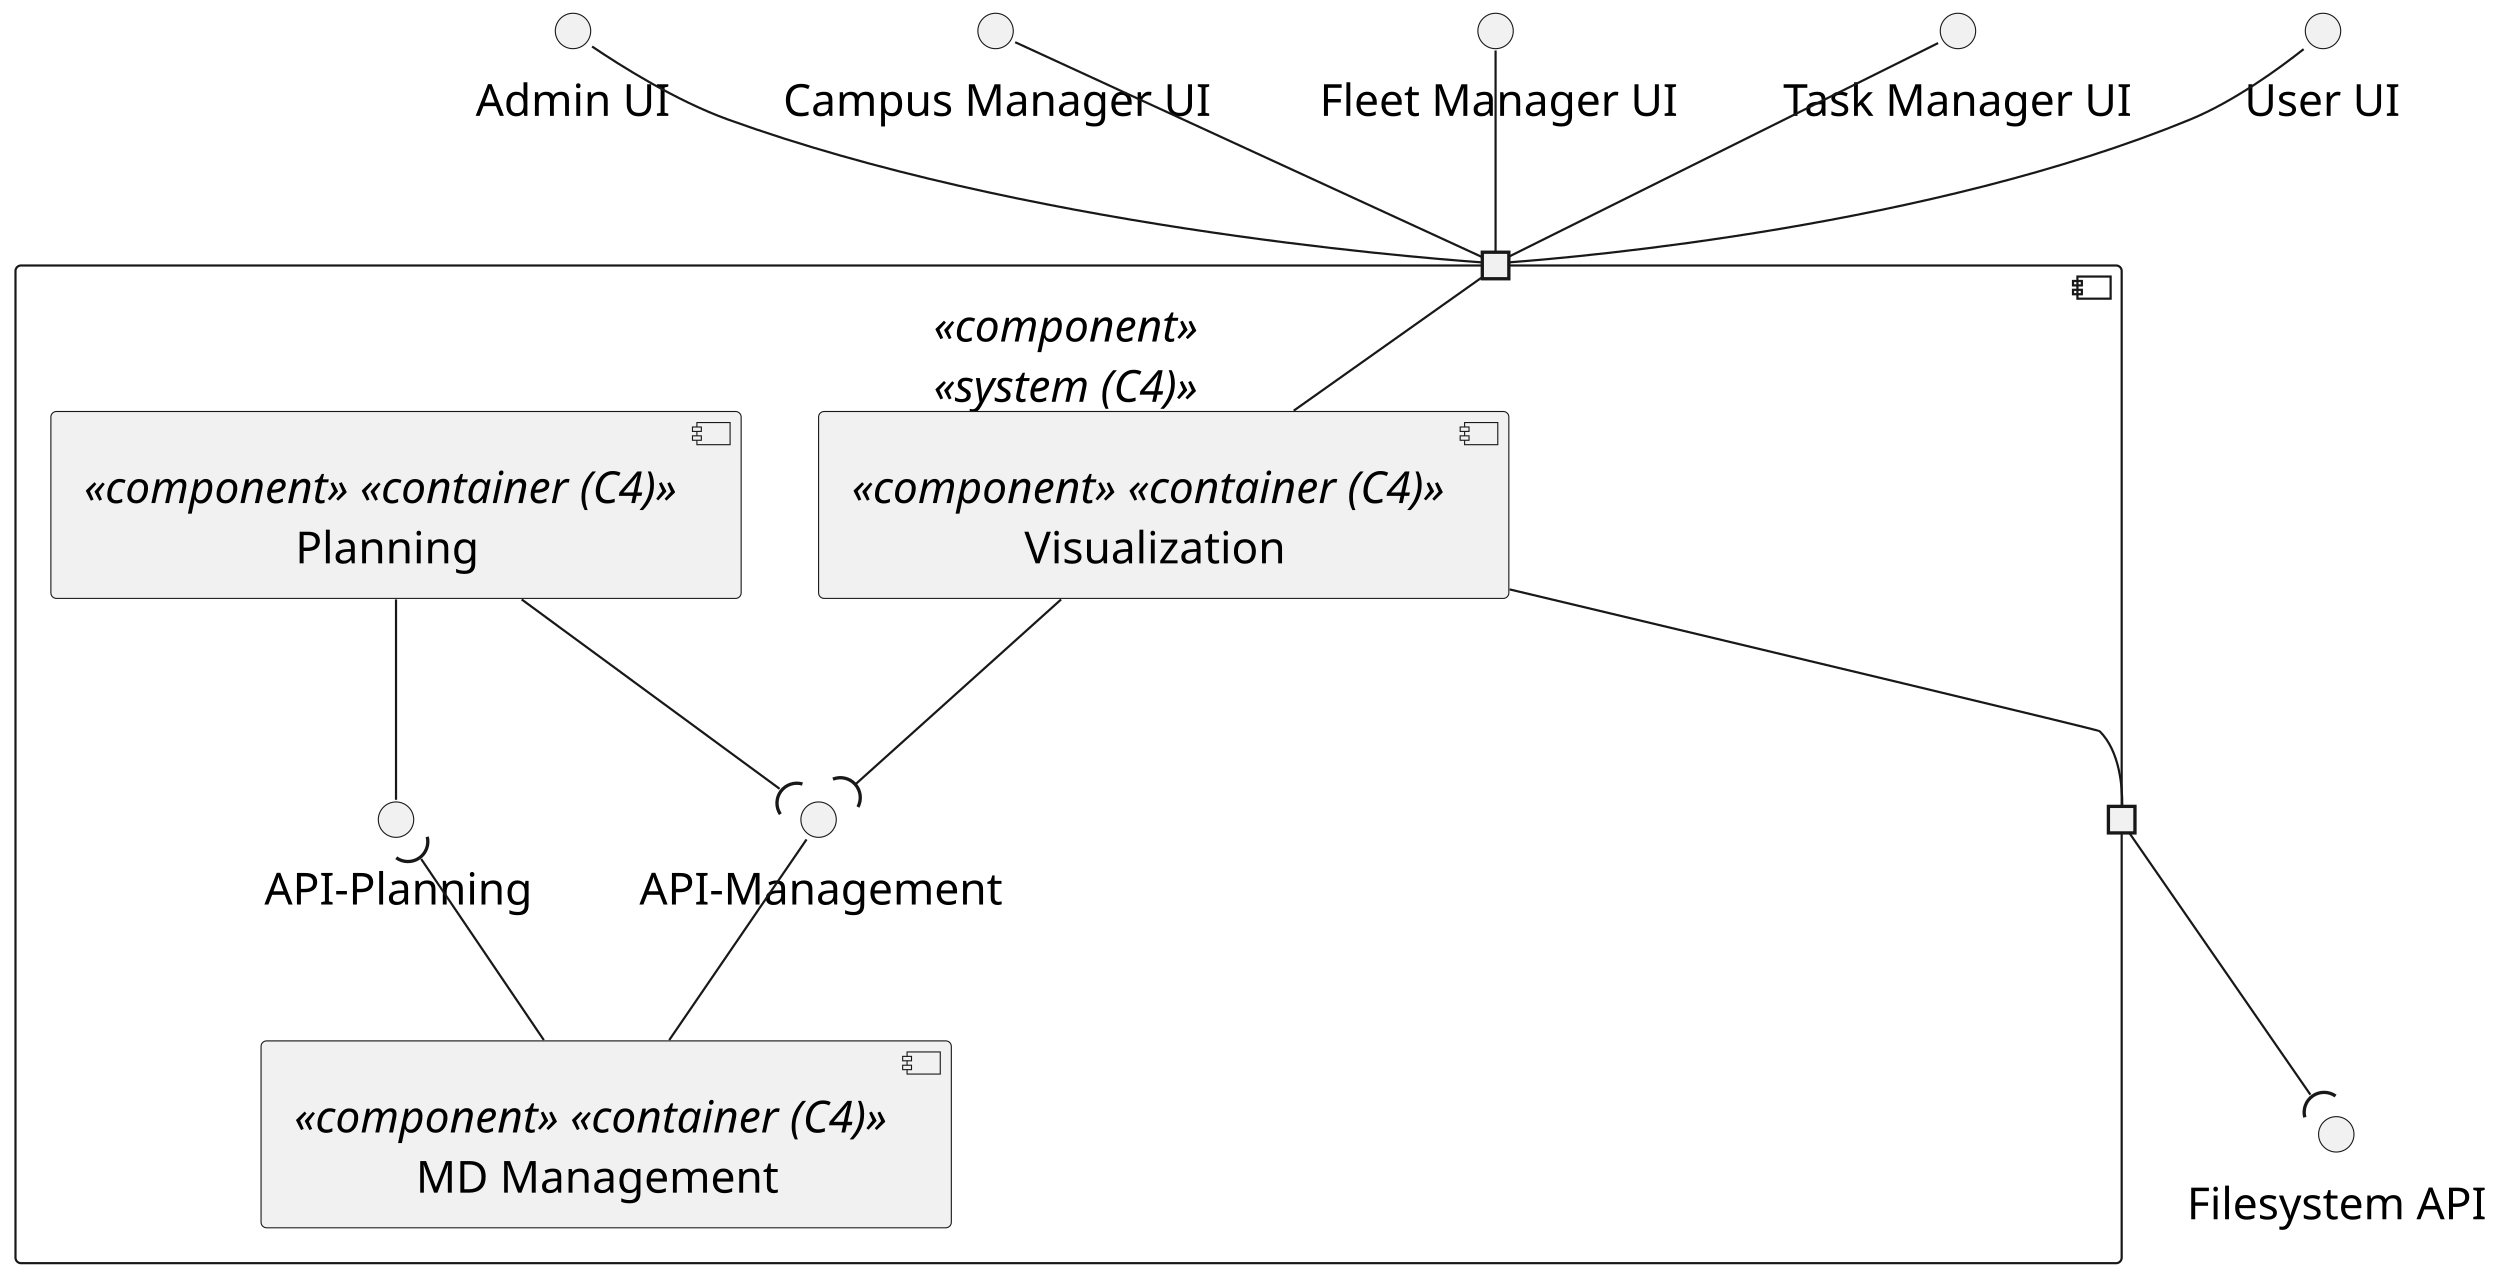
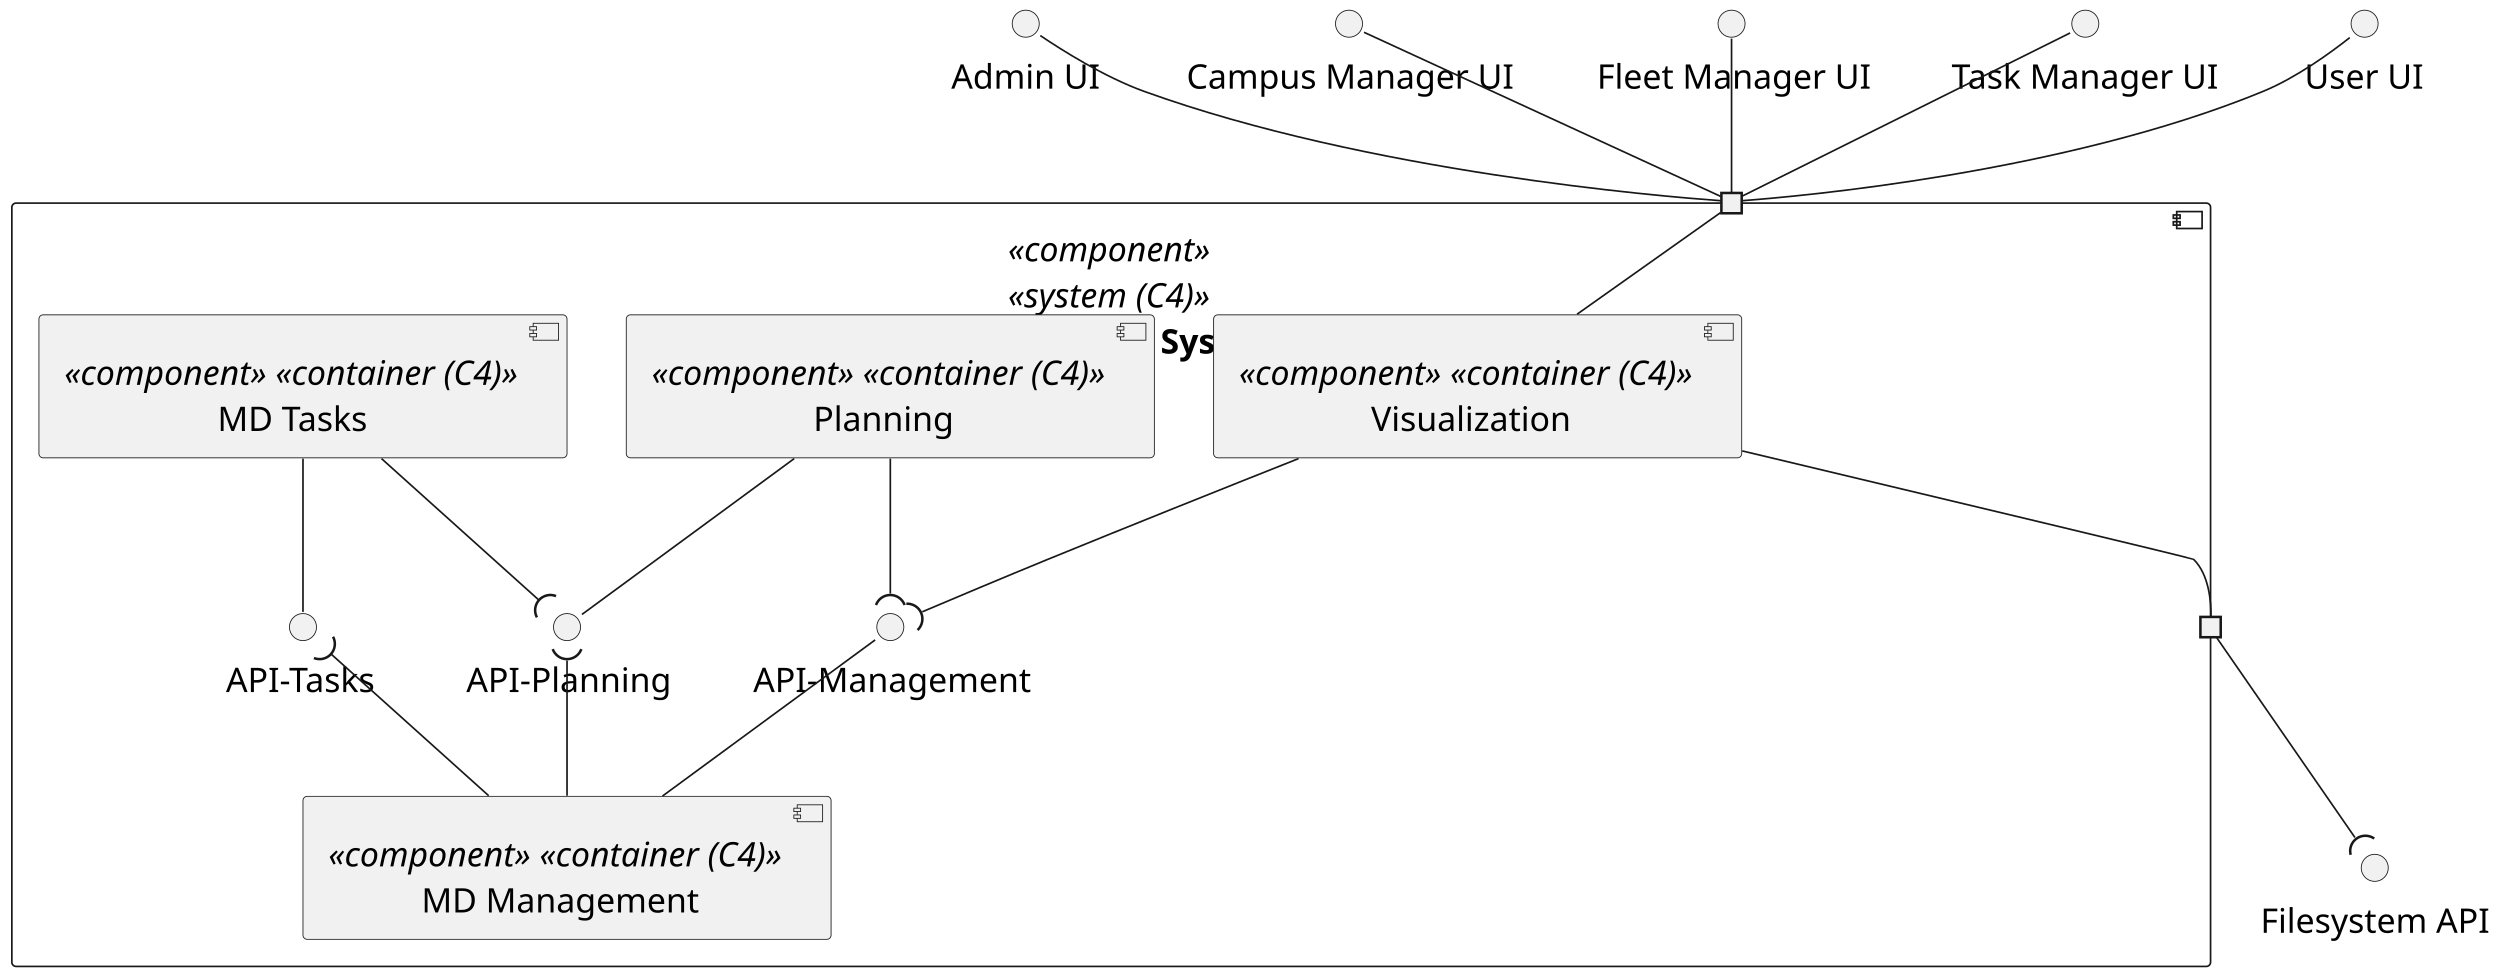
- <svg xmlns="http://www.w3.org/2000/svg" contentStyleType="text/css" height="576px" preserveAspectRatio="none" style="width:1130px;height:576px;background:#FFFFFF;" version="1.1" viewBox="0 0 1130 576" width="1130px" zoomAndPan="magnify">
+ <svg xmlns="http://www.w3.org/2000/svg" contentStyleType="text/css" height="576px" preserveAspectRatio="none" style="width:1477px;height:576px;background:#FFFFFF;" version="1.1" viewBox="0 0 1477 576" width="1477px" zoomAndPan="magnify">
  <defs />
  <g>
    <g id="cluster_RobDroneGo System">
-       <rect fill="none" height="450.96" rx="2.5" ry="2.5" style="stroke:#181818;stroke-width:1.0;" width="952" x="7" y="120" />
-       <rect fill="none" height="10" style="stroke:#181818;stroke-width:1.0;" width="15" x="939" y="125" />
-       <rect fill="none" height="2" style="stroke:#181818;stroke-width:1.0;" width="4" x="937" y="127" />
-       <rect fill="none" height="2" style="stroke:#181818;stroke-width:1.0;" width="4" x="937" y="131" />
-       <text fill="#000000" font-family="sans-serif" font-size="20" font-style="italic" lengthAdjust="spacing" textLength="122" x="422" y="154.38">«component»</text>
-       <text fill="#000000" font-family="sans-serif" font-size="20" font-style="italic" lengthAdjust="spacing" textLength="122" x="422" y="181.62">«system (C4)»</text>
-       <text fill="#000000" font-family="sans-serif" font-size="20" font-weight="bold" lengthAdjust="spacing" textLength="204" x="381" y="208.86">RobDroneGo System</text>
+       <rect fill="none" height="450.96" rx="2.5" ry="2.5" style="stroke:#181818;stroke-width:1.0;" width="1299" x="7" y="120" />
+       <rect fill="none" height="10" style="stroke:#181818;stroke-width:1.0;" width="15" x="1286" y="125" />
+       <rect fill="none" height="2" style="stroke:#181818;stroke-width:1.0;" width="4" x="1284" y="127" />
+       <rect fill="none" height="2" style="stroke:#181818;stroke-width:1.0;" width="4" x="1284" y="131" />
+       <text fill="#000000" font-family="sans-serif" font-size="20" font-style="italic" lengthAdjust="spacing" textLength="122" x="595.5" y="154.38">«component»</text>
+       <text fill="#000000" font-family="sans-serif" font-size="20" font-style="italic" lengthAdjust="spacing" textLength="122" x="595.5" y="181.62">«system (C4)»</text>
+       <text fill="#000000" font-family="sans-serif" font-size="20" font-weight="bold" lengthAdjust="spacing" textLength="204" x="554.5" y="208.86">RobDroneGo System</text>
    </g>
-     <text fill="#000000" font-family="sans-serif" font-size="20" lengthAdjust="spacing" textLength="5" x="673.5" y="96.14"> </text>
-     <rect fill="#F1F1F1" height="12" style="stroke:#181818;stroke-width:1.5;" width="12" x="670" y="114" />
-     <text fill="#000000" font-family="sans-serif" font-size="20" lengthAdjust="spacing" textLength="5" x="956.5" y="397.86"> </text>
-     <rect fill="#F1F1F1" height="12" style="stroke:#181818;stroke-width:1.5;" width="12" x="953" y="364.48" />
+     <text fill="#000000" font-family="sans-serif" font-size="20" lengthAdjust="spacing" textLength="5" x="1020.5" y="96.14"> </text>
+     <rect fill="#F1F1F1" height="12" style="stroke:#181818;stroke-width:1.5;" width="12" x="1017" y="114" />
+     <text fill="#000000" font-family="sans-serif" font-size="20" lengthAdjust="spacing" textLength="5" x="1303.5" y="397.86"> </text>
+     <rect fill="#F1F1F1" height="12" style="stroke:#181818;stroke-width:1.5;" width="12" x="1300" y="364.48" />
    <g id="elem_API">
-       <ellipse cx="370" cy="370.48" fill="#F1F1F1" rx="8" ry="8" style="stroke:#181818;stroke-width:0.5;" />
-       <text fill="#000000" font-family="sans-serif" font-size="20" lengthAdjust="spacing" textLength="162" x="289" y="408.86">API-Management</text>
+       <ellipse cx="526" cy="370.48" fill="#F1F1F1" rx="8" ry="8" style="stroke:#181818;stroke-width:0.5;" />
+       <text fill="#000000" font-family="sans-serif" font-size="20" lengthAdjust="spacing" textLength="162" x="445" y="408.86">API-Management</text>
    </g>
    <g id="elem_PAPI">
+       <ellipse cx="335" cy="370.48" fill="#F1F1F1" rx="8" ry="8" style="stroke:#181818;stroke-width:0.5;" />
+       <text fill="#000000" font-family="sans-serif" font-size="20" lengthAdjust="spacing" textLength="119" x="275.5" y="408.86">API-Planning</text>
+     </g>
+     <g id="elem_TAPI">
      <ellipse cx="179" cy="370.48" fill="#F1F1F1" rx="8" ry="8" style="stroke:#181818;stroke-width:0.5;" />
-       <text fill="#000000" font-family="sans-serif" font-size="20" lengthAdjust="spacing" textLength="119" x="119.5" y="408.86">API-Planning</text>
+       <text fill="#000000" font-family="sans-serif" font-size="20" lengthAdjust="spacing" textLength="91" x="133.5" y="408.86">API-Tasks</text>
    </g>
    <g id="elem_V">
+       <rect fill="#F1F1F1" height="84.48" rx="2.5" ry="2.5" style="stroke:#181818;stroke-width:0.5;" width="312" x="717" y="186" />
+       <rect fill="#F1F1F1" height="10" style="stroke:#181818;stroke-width:0.5;" width="15" x="1009" y="191" />
+       <rect fill="#F1F1F1" height="2" style="stroke:#181818;stroke-width:0.5;" width="4" x="1007" y="193" />
+       <rect fill="#F1F1F1" height="2" style="stroke:#181818;stroke-width:0.5;" width="4" x="1007" y="197" />
+       <text fill="#000000" font-family="sans-serif" font-size="20" font-style="italic" lengthAdjust="spacing" textLength="272" x="732" y="227.38">«component» «container (C4)»</text>
+       <text fill="#000000" font-family="sans-serif" font-size="20" lengthAdjust="spacing" textLength="116" x="810" y="254.62">Visualization</text>
+     </g>
+     <g id="elem_MDM">
+       <rect fill="#F1F1F1" height="84.48" rx="2.5" ry="2.5" style="stroke:#181818;stroke-width:0.5;" width="312" x="179" y="470.48" />
+       <rect fill="#F1F1F1" height="10" style="stroke:#181818;stroke-width:0.5;" width="15" x="471" y="475.48" />
+       <rect fill="#F1F1F1" height="2" style="stroke:#181818;stroke-width:0.5;" width="4" x="469" y="477.48" />
+       <rect fill="#F1F1F1" height="2" style="stroke:#181818;stroke-width:0.5;" width="4" x="469" y="481.48" />
+       <text fill="#000000" font-family="sans-serif" font-size="20" font-style="italic" lengthAdjust="spacing" textLength="272" x="194" y="511.86">«component» «container (C4)»</text>
+       <text fill="#000000" font-family="sans-serif" font-size="20" lengthAdjust="spacing" textLength="162" x="249" y="539.1">MD Management</text>
+     </g>
+     <g id="elem_P">
      <rect fill="#F1F1F1" height="84.48" rx="2.5" ry="2.5" style="stroke:#181818;stroke-width:0.5;" width="312" x="370" y="186" />
      <rect fill="#F1F1F1" height="10" style="stroke:#181818;stroke-width:0.5;" width="15" x="662" y="191" />
      <rect fill="#F1F1F1" height="2" style="stroke:#181818;stroke-width:0.5;" width="4" x="660" y="193" />
      <rect fill="#F1F1F1" height="2" style="stroke:#181818;stroke-width:0.5;" width="4" x="660" y="197" />
      <text fill="#000000" font-family="sans-serif" font-size="20" font-style="italic" lengthAdjust="spacing" textLength="272" x="385" y="227.38">«component» «container (C4)»</text>
-       <text fill="#000000" font-family="sans-serif" font-size="20" lengthAdjust="spacing" textLength="116" x="463" y="254.62">Visualization</text>
+       <text fill="#000000" font-family="sans-serif" font-size="20" lengthAdjust="spacing" textLength="81" x="480.5" y="254.62">Planning</text>
    </g>
-     <g id="elem_MDM">
-       <rect fill="#F1F1F1" height="84.48" rx="2.5" ry="2.5" style="stroke:#181818;stroke-width:0.5;" width="312" x="118" y="470.48" />
-       <rect fill="#F1F1F1" height="10" style="stroke:#181818;stroke-width:0.5;" width="15" x="410" y="475.48" />
-       <rect fill="#F1F1F1" height="2" style="stroke:#181818;stroke-width:0.5;" width="4" x="408" y="477.48" />
-       <rect fill="#F1F1F1" height="2" style="stroke:#181818;stroke-width:0.5;" width="4" x="408" y="481.48" />
-       <text fill="#000000" font-family="sans-serif" font-size="20" font-style="italic" lengthAdjust="spacing" textLength="272" x="133" y="511.86">«component» «container (C4)»</text>
-       <text fill="#000000" font-family="sans-serif" font-size="20" lengthAdjust="spacing" textLength="162" x="188" y="539.1">MD Management</text>
-     </g>
-     <g id="elem_P">
+     <g id="elem_MDT">
      <rect fill="#F1F1F1" height="84.48" rx="2.5" ry="2.5" style="stroke:#181818;stroke-width:0.5;" width="312" x="23" y="186" />
      <rect fill="#F1F1F1" height="10" style="stroke:#181818;stroke-width:0.5;" width="15" x="315" y="191" />
      <rect fill="#F1F1F1" height="2" style="stroke:#181818;stroke-width:0.5;" width="4" x="313" y="193" />
      <rect fill="#F1F1F1" height="2" style="stroke:#181818;stroke-width:0.5;" width="4" x="313" y="197" />
      <text fill="#000000" font-family="sans-serif" font-size="20" font-style="italic" lengthAdjust="spacing" textLength="272" x="38" y="227.38">«component» «container (C4)»</text>
-       <text fill="#000000" font-family="sans-serif" font-size="20" lengthAdjust="spacing" textLength="81" x="133.5" y="254.62">Planning</text>
+       <text fill="#000000" font-family="sans-serif" font-size="20" lengthAdjust="spacing" textLength="91" x="128.5" y="254.62">MD Tasks</text>
    </g>
    <g id="elem_AUI">
-       <ellipse cx="259" cy="14" fill="#F1F1F1" rx="8" ry="8" style="stroke:#181818;stroke-width:0.5;" />
-       <text fill="#000000" font-family="sans-serif" font-size="20" lengthAdjust="spacing" textLength="88" x="215" y="52.38">Admin UI</text>
+       <ellipse cx="606" cy="14" fill="#F1F1F1" rx="8" ry="8" style="stroke:#181818;stroke-width:0.5;" />
+       <text fill="#000000" font-family="sans-serif" font-size="20" lengthAdjust="spacing" textLength="88" x="562" y="52.38">Admin UI</text>
    </g>
    <g id="elem_CUI">
-       <ellipse cx="450" cy="14" fill="#F1F1F1" rx="8" ry="8" style="stroke:#181818;stroke-width:0.5;" />
-       <text fill="#000000" font-family="sans-serif" font-size="20" lengthAdjust="spacing" textLength="192" x="354" y="52.38">Campus Manager UI</text>
+       <ellipse cx="797" cy="14" fill="#F1F1F1" rx="8" ry="8" style="stroke:#181818;stroke-width:0.5;" />
+       <text fill="#000000" font-family="sans-serif" font-size="20" lengthAdjust="spacing" textLength="192" x="701" y="52.38">Campus Manager UI</text>
    </g>
    <g id="elem_FUI">
-       <ellipse cx="676" cy="14" fill="#F1F1F1" rx="8" ry="8" style="stroke:#181818;stroke-width:0.5;" />
-       <text fill="#000000" font-family="sans-serif" font-size="20" lengthAdjust="spacing" textLength="159" x="596.5" y="52.38">Fleet Manager UI</text>
+       <ellipse cx="1023" cy="14" fill="#F1F1F1" rx="8" ry="8" style="stroke:#181818;stroke-width:0.5;" />
+       <text fill="#000000" font-family="sans-serif" font-size="20" lengthAdjust="spacing" textLength="159" x="943.5" y="52.38">Fleet Manager UI</text>
    </g>
    <g id="elem_TUI">
-       <ellipse cx="885" cy="14" fill="#F1F1F1" rx="8" ry="8" style="stroke:#181818;stroke-width:0.5;" />
-       <text fill="#000000" font-family="sans-serif" font-size="20" lengthAdjust="spacing" textLength="158" x="806" y="52.38">Task Manager UI</text>
+       <ellipse cx="1232" cy="14" fill="#F1F1F1" rx="8" ry="8" style="stroke:#181818;stroke-width:0.5;" />
+       <text fill="#000000" font-family="sans-serif" font-size="20" lengthAdjust="spacing" textLength="158" x="1153" y="52.38">Task Manager UI</text>
    </g>
    <g id="elem_UUI">
-       <ellipse cx="1050" cy="14" fill="#F1F1F1" rx="8" ry="8" style="stroke:#181818;stroke-width:0.5;" />
-       <text fill="#000000" font-family="sans-serif" font-size="20" lengthAdjust="spacing" textLength="71" x="1014.5" y="52.38">User UI</text>
+       <ellipse cx="1397" cy="14" fill="#F1F1F1" rx="8" ry="8" style="stroke:#181818;stroke-width:0.5;" />
+       <text fill="#000000" font-family="sans-serif" font-size="20" lengthAdjust="spacing" textLength="71" x="1361.5" y="52.38">User UI</text>
    </g>
    <g id="elem_FS">
-       <ellipse cx="1056" cy="512.72" fill="#F1F1F1" rx="8" ry="8" style="stroke:#181818;stroke-width:0.5;" />
-       <text fill="#000000" font-family="sans-serif" font-size="20" lengthAdjust="spacing" textLength="135" x="988.5" y="551.1">Filesystem API</text>
+       <ellipse cx="1403" cy="512.72" fill="#F1F1F1" rx="8" ry="8" style="stroke:#181818;stroke-width:0.5;" />
+       <text fill="#000000" font-family="sans-serif" font-size="20" lengthAdjust="spacing" textLength="135" x="1335.5" y="551.1">Filesystem API</text>
    </g>
    <g id="link_V_P1">
-       <path d="M584.75,185.63 C617.62,162.35 654.86,135.97 669.55,125.57 " fill="none" id="V-P1" style="stroke:#181818;stroke-width:1.0;" />
+       <path d="M931.75,185.63 C964.62,162.35 1001.86,135.97 1016.55,125.57 " fill="none" id="V-P1" style="stroke:#181818;stroke-width:1.0;" />
    </g>
    <g id="link_V_P2">
-       <path d="M682.29,266.4 C802.53,295.03 948.37,329.86 949,330.48 C958.17,339.5 959.32,355.7 959.25,364.1 " fill="none" id="V-P2" style="stroke:#181818;stroke-width:1.0;" />
+       <path d="M1029.29,266.4 C1149.53,295.03 1295.37,329.86 1296,330.48 C1305.17,339.5 1306.32,355.7 1306.25,364.1 " fill="none" id="V-P2" style="stroke:#181818;stroke-width:1.0;" />
    </g>
    <g id="link_API_MDM">
-       <path d="M364.56,379.42 C352.82,396.57 324.39,438.11 302.49,470.11 " fill="none" id="API-MDM" style="stroke:#181818;stroke-width:1.0;" />
+       <path d="M517.04,378.06 C494.92,394.3 436.22,437.4 391.41,470.3 " fill="none" id="API-MDM" style="stroke:#181818;stroke-width:1.0;" />
    </g>
    <g id="link_V_API">
-       <path d="M479.62,270.94 C448.36,299.04 408.94,334.47 386.91,354.28 " fill="none" id="V-to-API" style="stroke:#181818;stroke-width:1.0;" />
-       <path d="M387.791,364.755 A9,9 0 0 0 376.488 352.171" fill="none" style="stroke:#181818;stroke-width:1.5;" />
+       <path d="M767.17,270.94 C721.51,289.05 667.55,310.63 619,330.48 C593.25,341.01 563.63,353.5 544.87,361.45 " fill="none" id="V-to-API" style="stroke:#181818;stroke-width:1.0;" />
+       <path d="M542.104,372.237 A9,9 0 0 0 535.481 356.673" fill="none" style="stroke:#181818;stroke-width:1.5;" />
    </g>
    <g id="link_P_API">
-       <path d="M235.79,270.94 C275.57,300.15 326.14,337.28 352.39,356.55 " fill="none" id="P-to-API" style="stroke:#181818;stroke-width:1.0;" />
-       <path d="M362.713,354.371 A9,9 0 0 0 352.704 368.006" fill="none" style="stroke:#181818;stroke-width:1.5;" />
+       <path d="M526,270.94 C526,297.41 526,330.4 526,350.7 " fill="none" id="P-to-API" style="stroke:#181818;stroke-width:1.0;" />
+       <path d="M534.457,357.442 A9,9 0 0 0 517.543 357.442" fill="none" style="stroke:#181818;stroke-width:1.5;" />
    </g>
    <g id="link_P_PAPI">
-       <path d="M179,270.94 C179,302.91 179,344.37 179,361.52 " fill="none" id="P-PAPI" style="stroke:#181818;stroke-width:1.0;" />
+       <path d="M469.21,270.94 C424.35,303.88 365.76,346.9 343.81,363.01 " fill="none" id="P-PAPI" style="stroke:#181818;stroke-width:1.0;" />
    </g>
    <g id="link_PAPI_MDM">
-       <path d="M190.38,388.28 C204,408.38 227.27,442.74 245.81,470.11 " fill="none" id="PAPI-backto-MDM" style="stroke:#181818;stroke-width:1.0;" />
-       <path d="M179.097,387.706 A9,9 0 0 0 193.111 378.235" fill="none" style="stroke:#181818;stroke-width:1.5;" />
+       <path d="M335,390.25 C335,410.57 335,443.61 335,470.11 " fill="none" id="PAPI-backto-MDM" style="stroke:#181818;stroke-width:1.0;" />
+       <path d="M326.543,383.498 A9,9 0 0 0 343.457 383.498" fill="none" style="stroke:#181818;stroke-width:1.5;" />
+     </g>
+     <g id="link_MDT_TAPI">
+       <path d="M179,270.94 C179,302.91 179,344.37 179,361.52 " fill="none" id="MDT-TAPI" style="stroke:#181818;stroke-width:1.0;" />
+     </g>
+     <g id="link_TAPI_MDM">
+       <path d="M195.89,386.67 C217.95,406.49 257.43,441.99 288.71,470.11 " fill="none" id="TAPI-backto-MDM" style="stroke:#181818;stroke-width:1.0;" />
+       <path d="M185.468,388.769 A9,9 0 0 0 196.772 376.185" fill="none" style="stroke:#181818;stroke-width:1.5;" />
+     </g>
+     <g id="link_MDT_PAPI">
+       <path d="M225.38,270.94 C256.64,299.04 296.06,334.47 318.09,354.28 " fill="none" id="MDT-to-PAPI" style="stroke:#181818;stroke-width:1.0;" />
+       <path d="M328.512,352.171 A9,9 0 0 0 317.209 364.755" fill="none" style="stroke:#181818;stroke-width:1.5;" />
    </g>
    <g id="link_AUI_P1">
-       <path d="M267.62,21.02 C280.41,29.67 305.45,45.49 329,54 C461,101.7 634.51,116.07 669.64,118.58 " fill="none" id="AUI-P1" style="stroke:#181818;stroke-width:1.0;" />
+       <path d="M614.62,21.02 C627.41,29.67 652.45,45.49 676,54 C808,101.7 981.51,116.07 1016.64,118.58 " fill="none" id="AUI-P1" style="stroke:#181818;stroke-width:1.0;" />
    </g>
    <g id="link_CUI_P1">
-       <path d="M458.86,19.08 C495.91,36.13 637.98,101.51 669.7,116.1 " fill="none" id="CUI-P1" style="stroke:#181818;stroke-width:1.0;" />
+       <path d="M805.86,19.08 C842.91,36.13 984.98,101.51 1016.7,116.1 " fill="none" id="CUI-P1" style="stroke:#181818;stroke-width:1.0;" />
    </g>
    <g id="link_FUI_P1">
-       <path d="M676,22.82 C676,43.04 676,96.66 676,113.72 " fill="none" id="FUI-P1" style="stroke:#181818;stroke-width:1.0;" />
+       <path d="M1023,22.82 C1023,43.04 1023,96.66 1023,113.72 " fill="none" id="FUI-P1" style="stroke:#181818;stroke-width:1.0;" />
    </g>
    <g id="link_TUI_P1">
-       <path d="M876.02,19.47 C840.7,37.04 711.86,101.16 682.14,115.94 " fill="none" id="TUI-P1" style="stroke:#181818;stroke-width:1.0;" />
+       <path d="M1223.02,19.47 C1187.7,37.04 1058.86,101.16 1029.14,115.94 " fill="none" id="TUI-P1" style="stroke:#181818;stroke-width:1.0;" />
    </g>
    <g id="link_UUI_P1">
-       <path d="M1041.24,22.22 C1030.05,31.06 1009.76,45.87 990,54 C872.62,102.29 715.25,116.12 682.23,118.57 " fill="none" id="UUI-P1" style="stroke:#181818;stroke-width:1.0;" />
+       <path d="M1388.24,22.22 C1377.05,31.06 1356.76,45.87 1337,54 C1219.62,102.29 1062.25,116.12 1029.23,118.57 " fill="none" id="UUI-P1" style="stroke:#181818;stroke-width:1.0;" />
    </g>
    <g id="link_P2_FS">
-       <path d="M962.68,376.81 C976.05,396.13 1022.35,463.06 1044.29,494.79 " fill="none" id="P2-to-FS" style="stroke:#181818;stroke-width:1.0;" />
-       <path d="M1055.682,495.406 A9,9 0 0 0 1041.774 505.032" fill="none" style="stroke:#181818;stroke-width:1.5;" />
+       <path d="M1309.68,376.81 C1323.05,396.13 1369.35,463.06 1391.29,494.79 " fill="none" id="P2-to-FS" style="stroke:#181818;stroke-width:1.0;" />
+       <path d="M1402.682,495.406 A9,9 0 0 0 1388.774 505.032" fill="none" style="stroke:#181818;stroke-width:1.5;" />
    </g>
  </g>
</svg>
